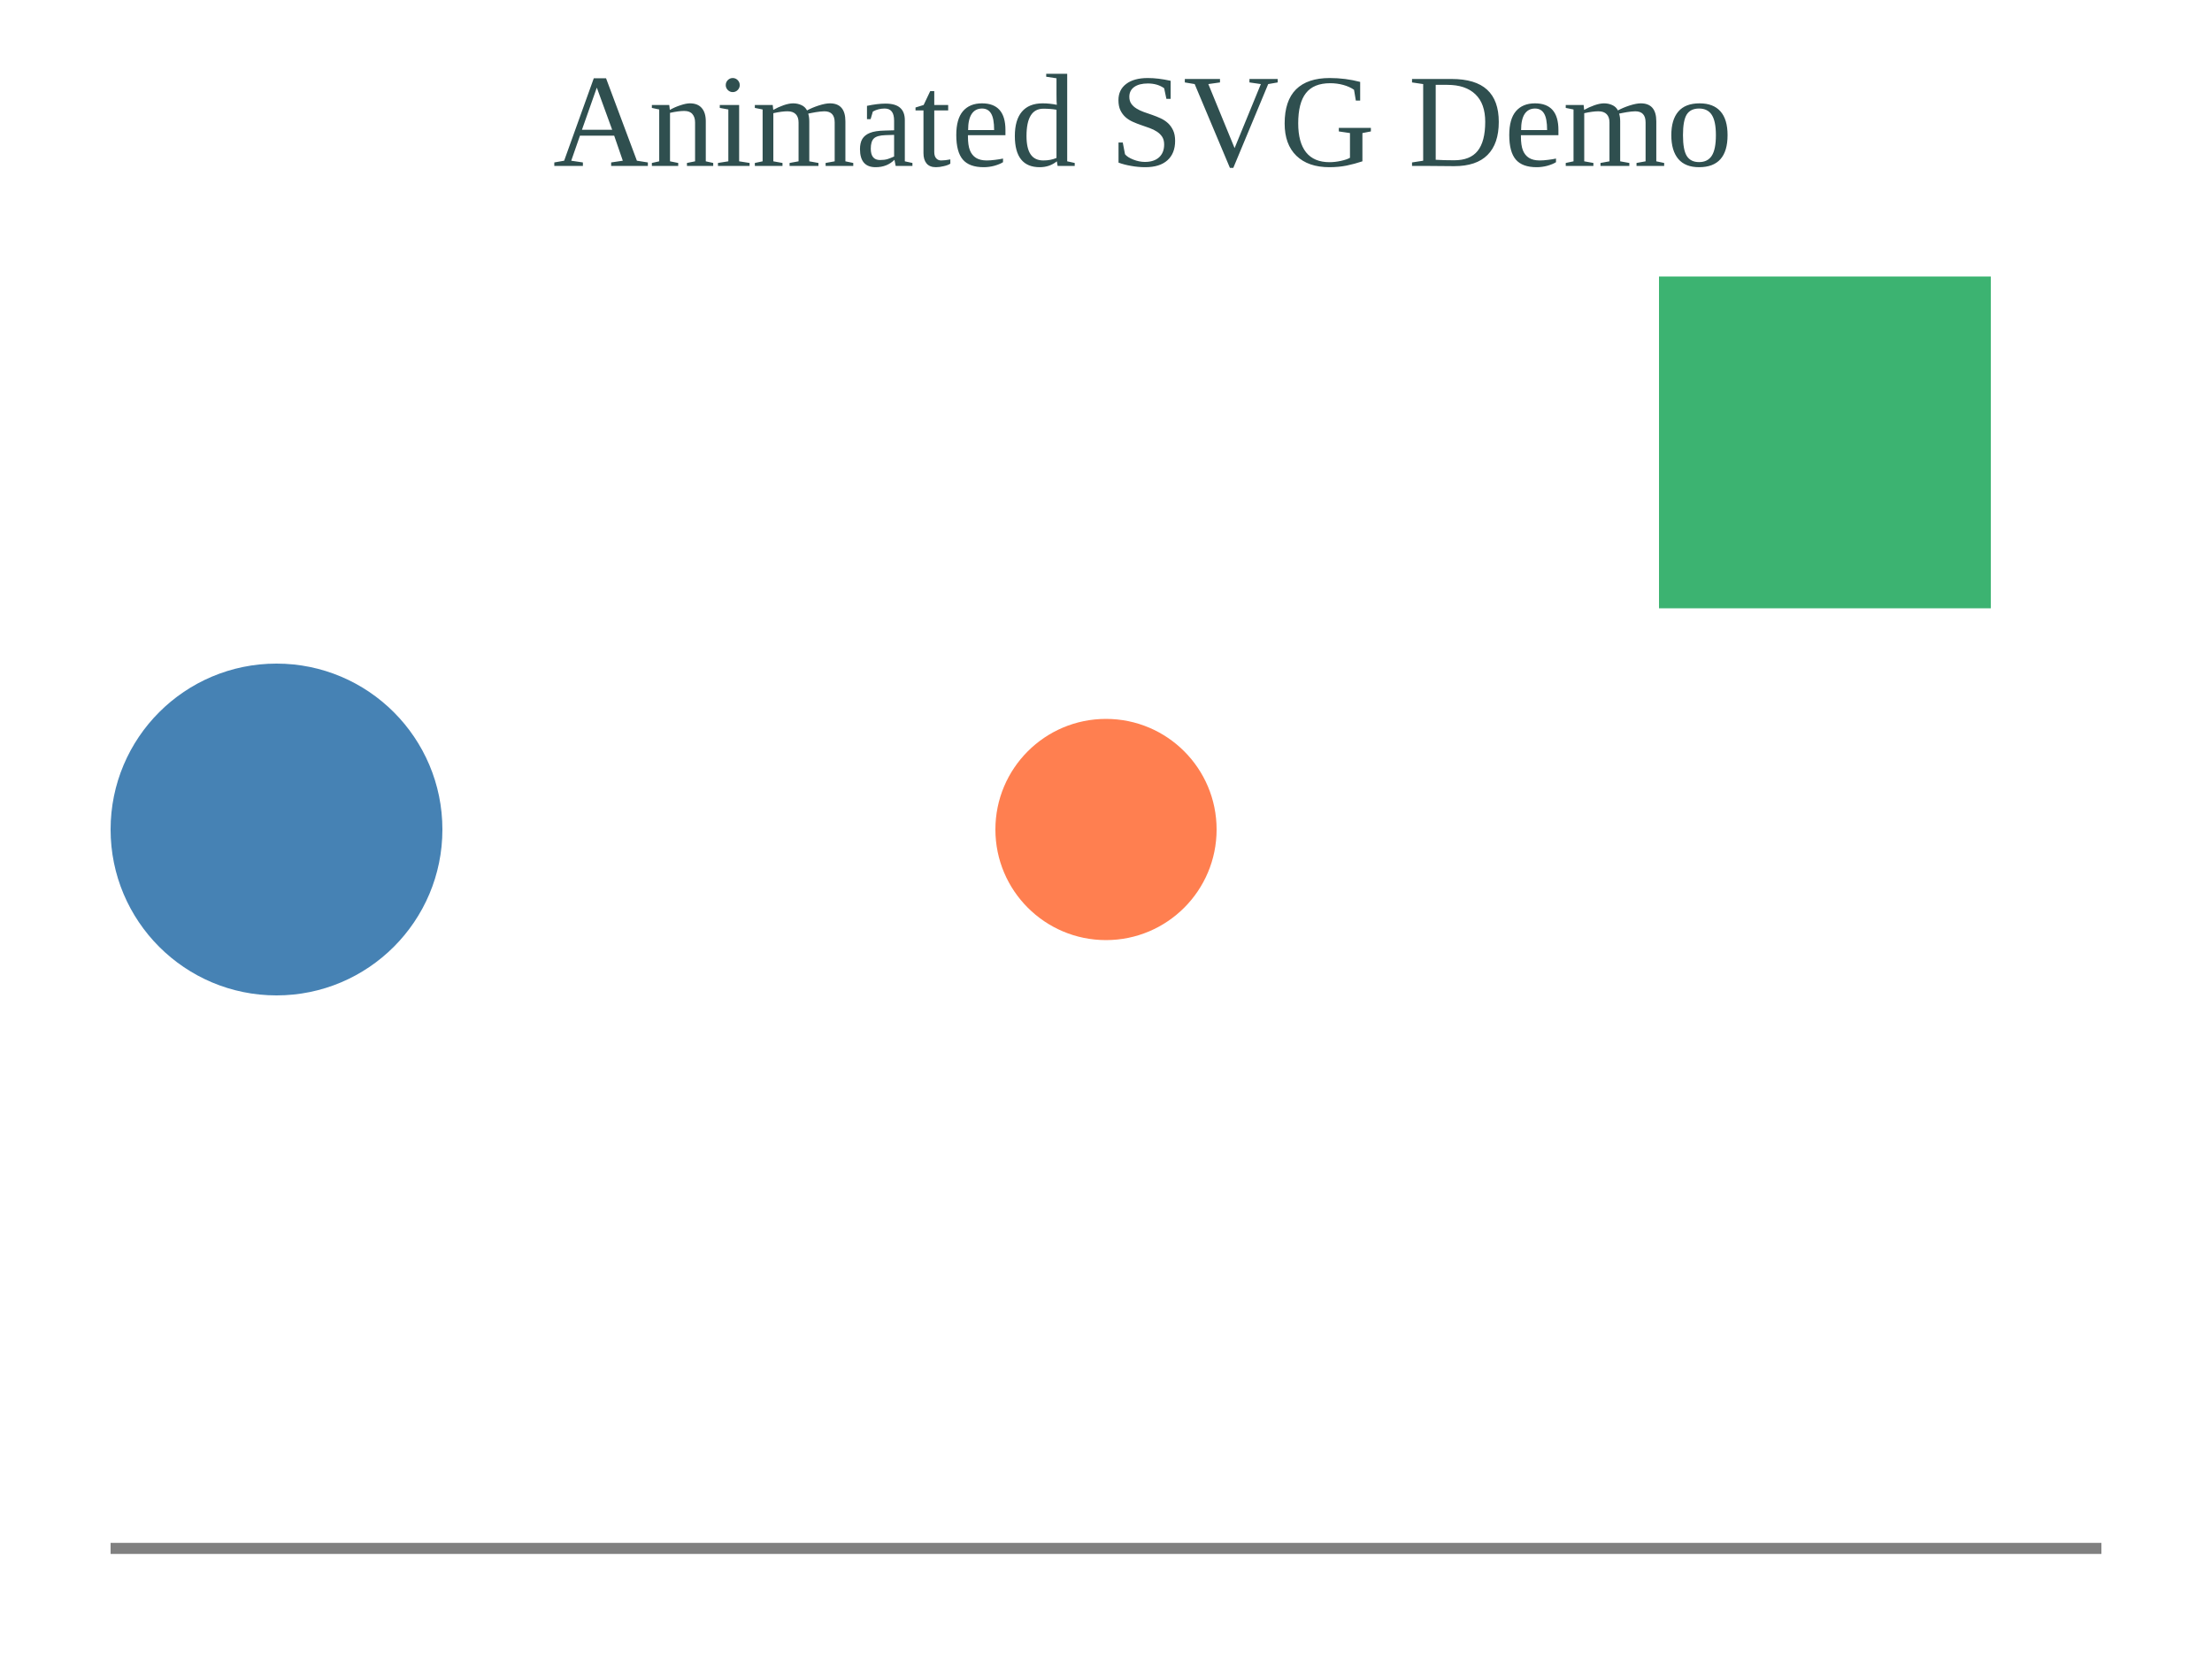
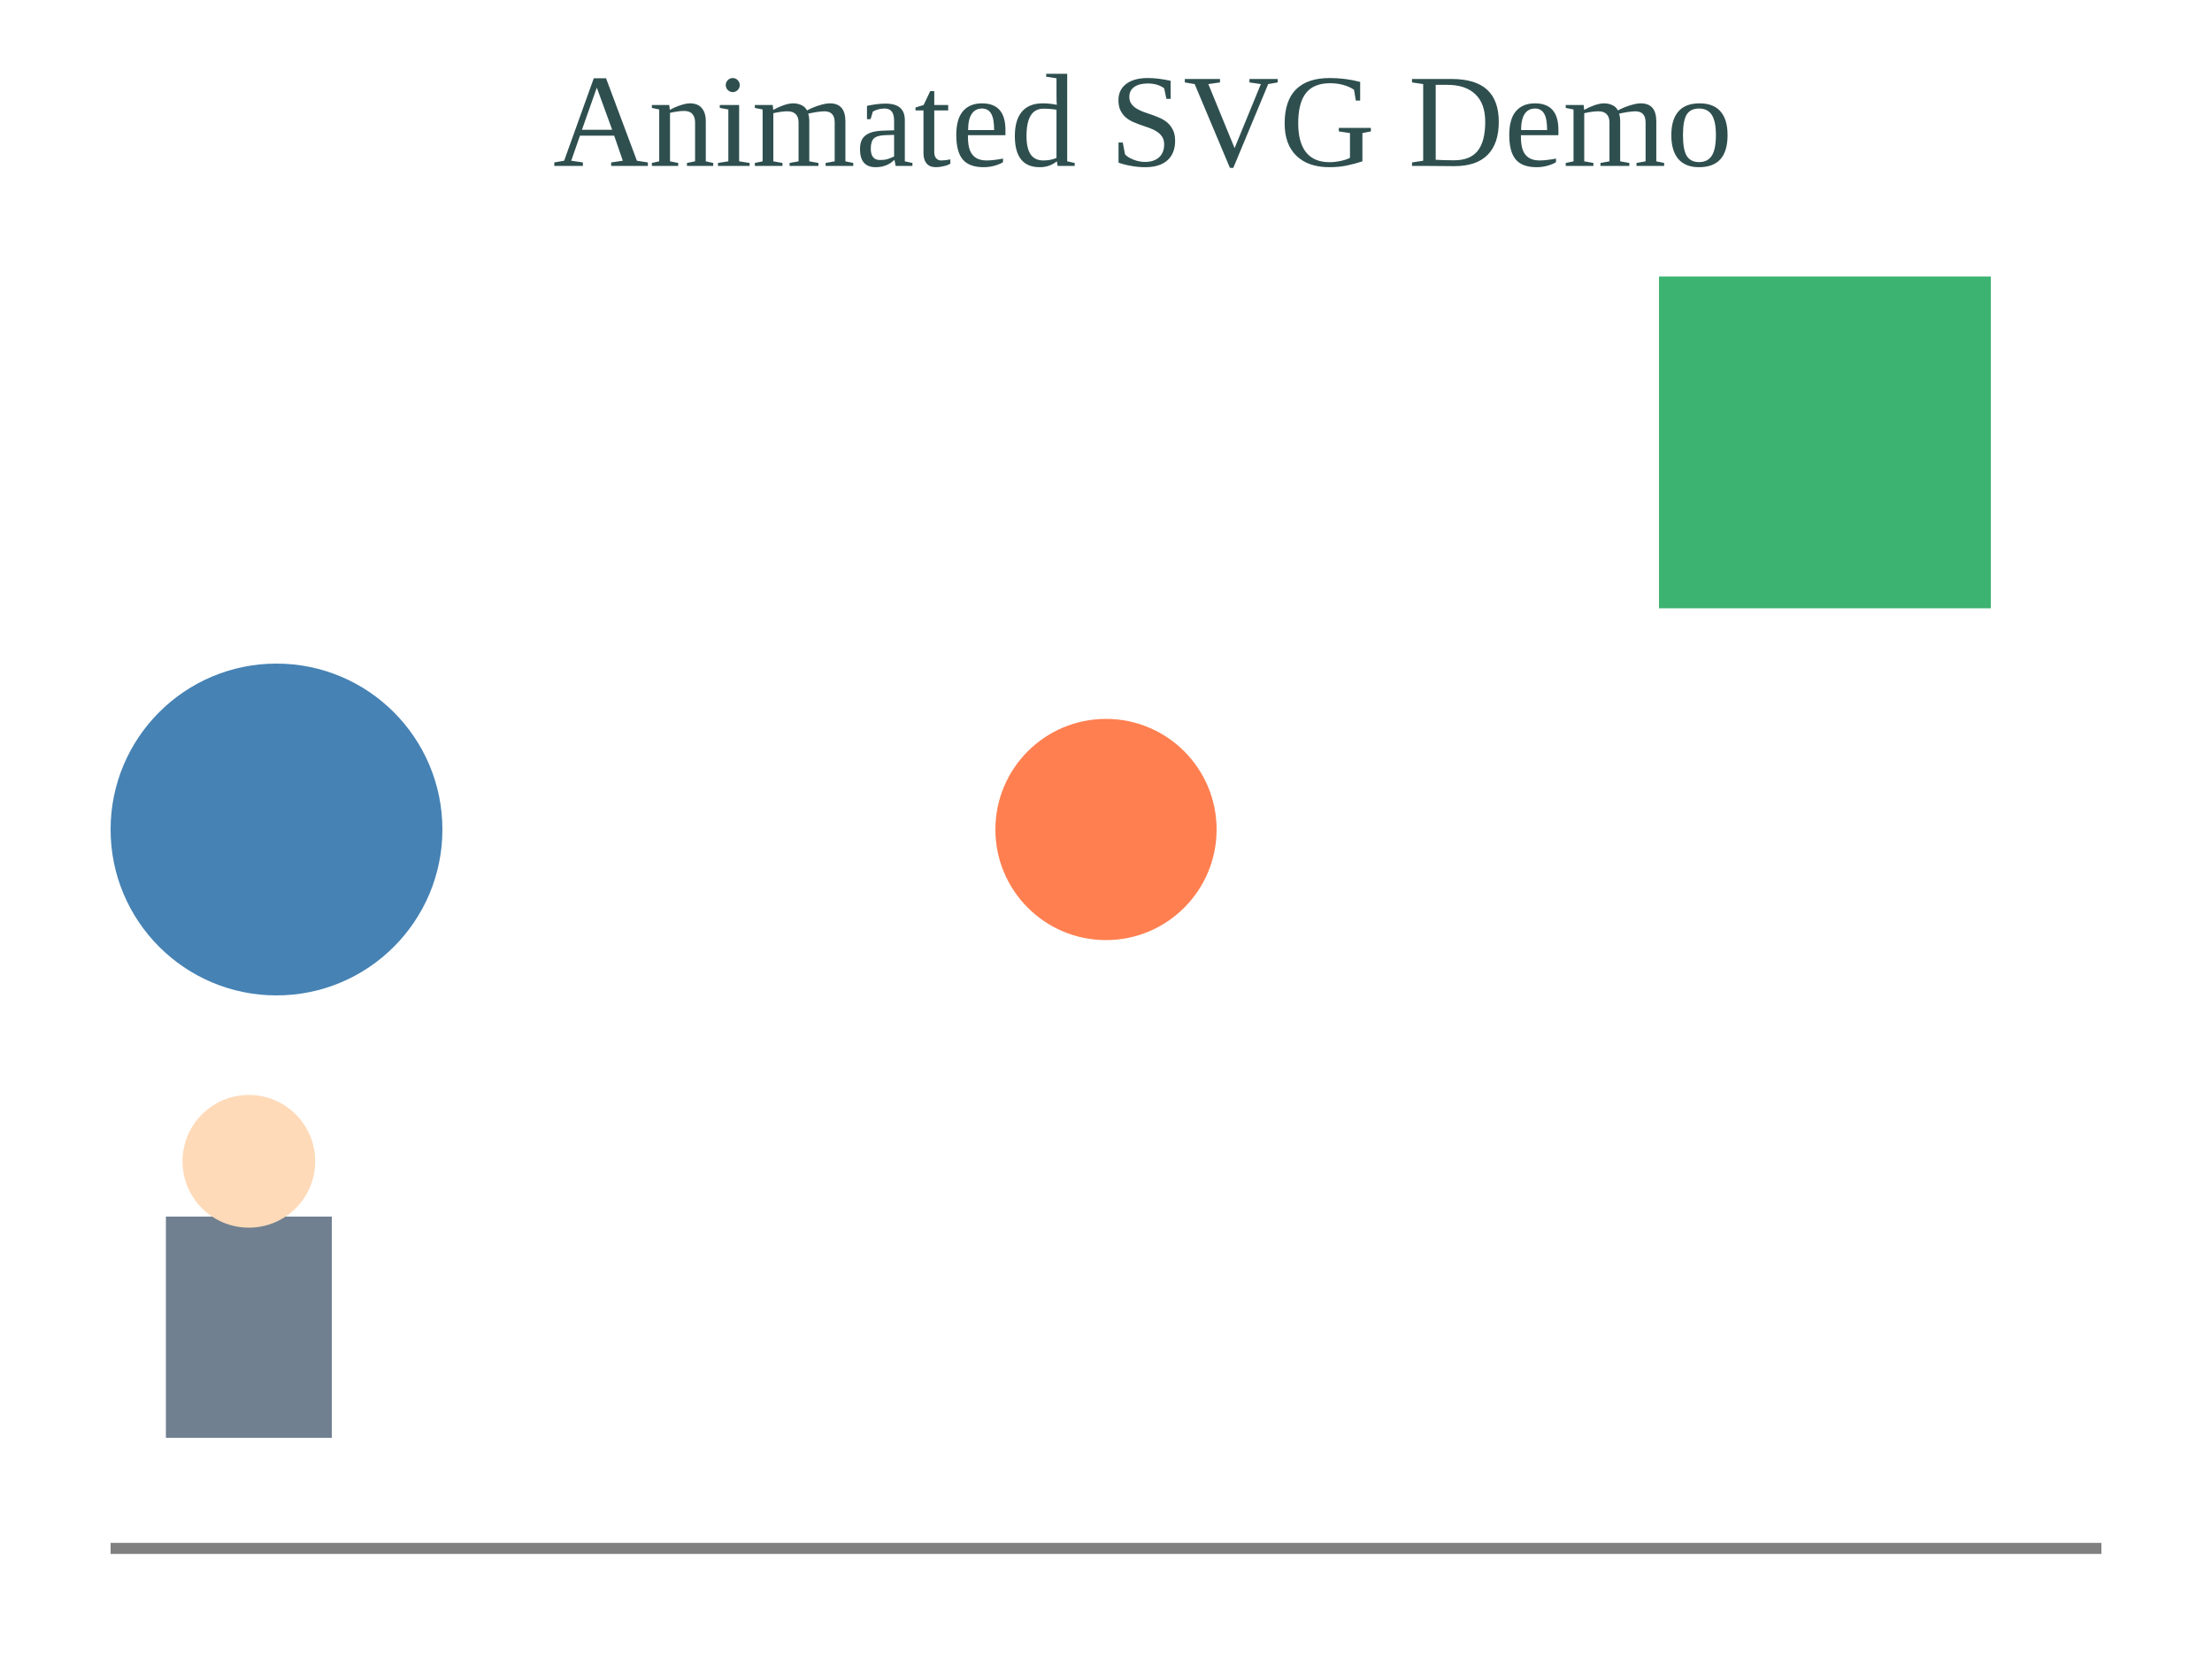
<svg xmlns="http://www.w3.org/2000/svg" width="400" height="300" viewBox="0 0 400 300">
  <defs>
</defs>
  <circle cx="50.0" cy="150.0" r="30.0" fill="steelblue" stroke="none" stroke-width="0">
    <animate attributeName="cx" dur="3s" from="50" to="350" repeatCount="indefinite" />
  </circle>
  <circle cx="200.0" cy="150.0" r="20.0" fill="coral" stroke="none" stroke-width="0">
    <animate attributeName="r" dur="1s" from="20" to="40" repeatCount="indefinite" />
  </circle>
  <rect x="300.0" y="50.0" width="60.0" height="60.0" fill="mediumseagreen" stroke="none" stroke-width="0">
    <animate attributeName="y" dur="2s" from="50" to="190" repeatCount="indefinite" />
  </rect>
  <text x="100.0" y="30.0" font-size="24.0" fill="darkslategray">Animated SVG Demo</text>
  <path d="M20.0,280.0 L380.0,280.0" stroke="gray" stroke-width="2" />
+   <g transform="translate(30, 220)">
+     <rect x="0.0" y="0.0" width="30.0" height="40.0" fill="slategray" stroke="none" stroke-width="0" />
+     <circle cx="15.0" cy="-10.0" r="12.0" fill="peachpuff" stroke="none" stroke-width="0" />
+   </g>
</svg>
